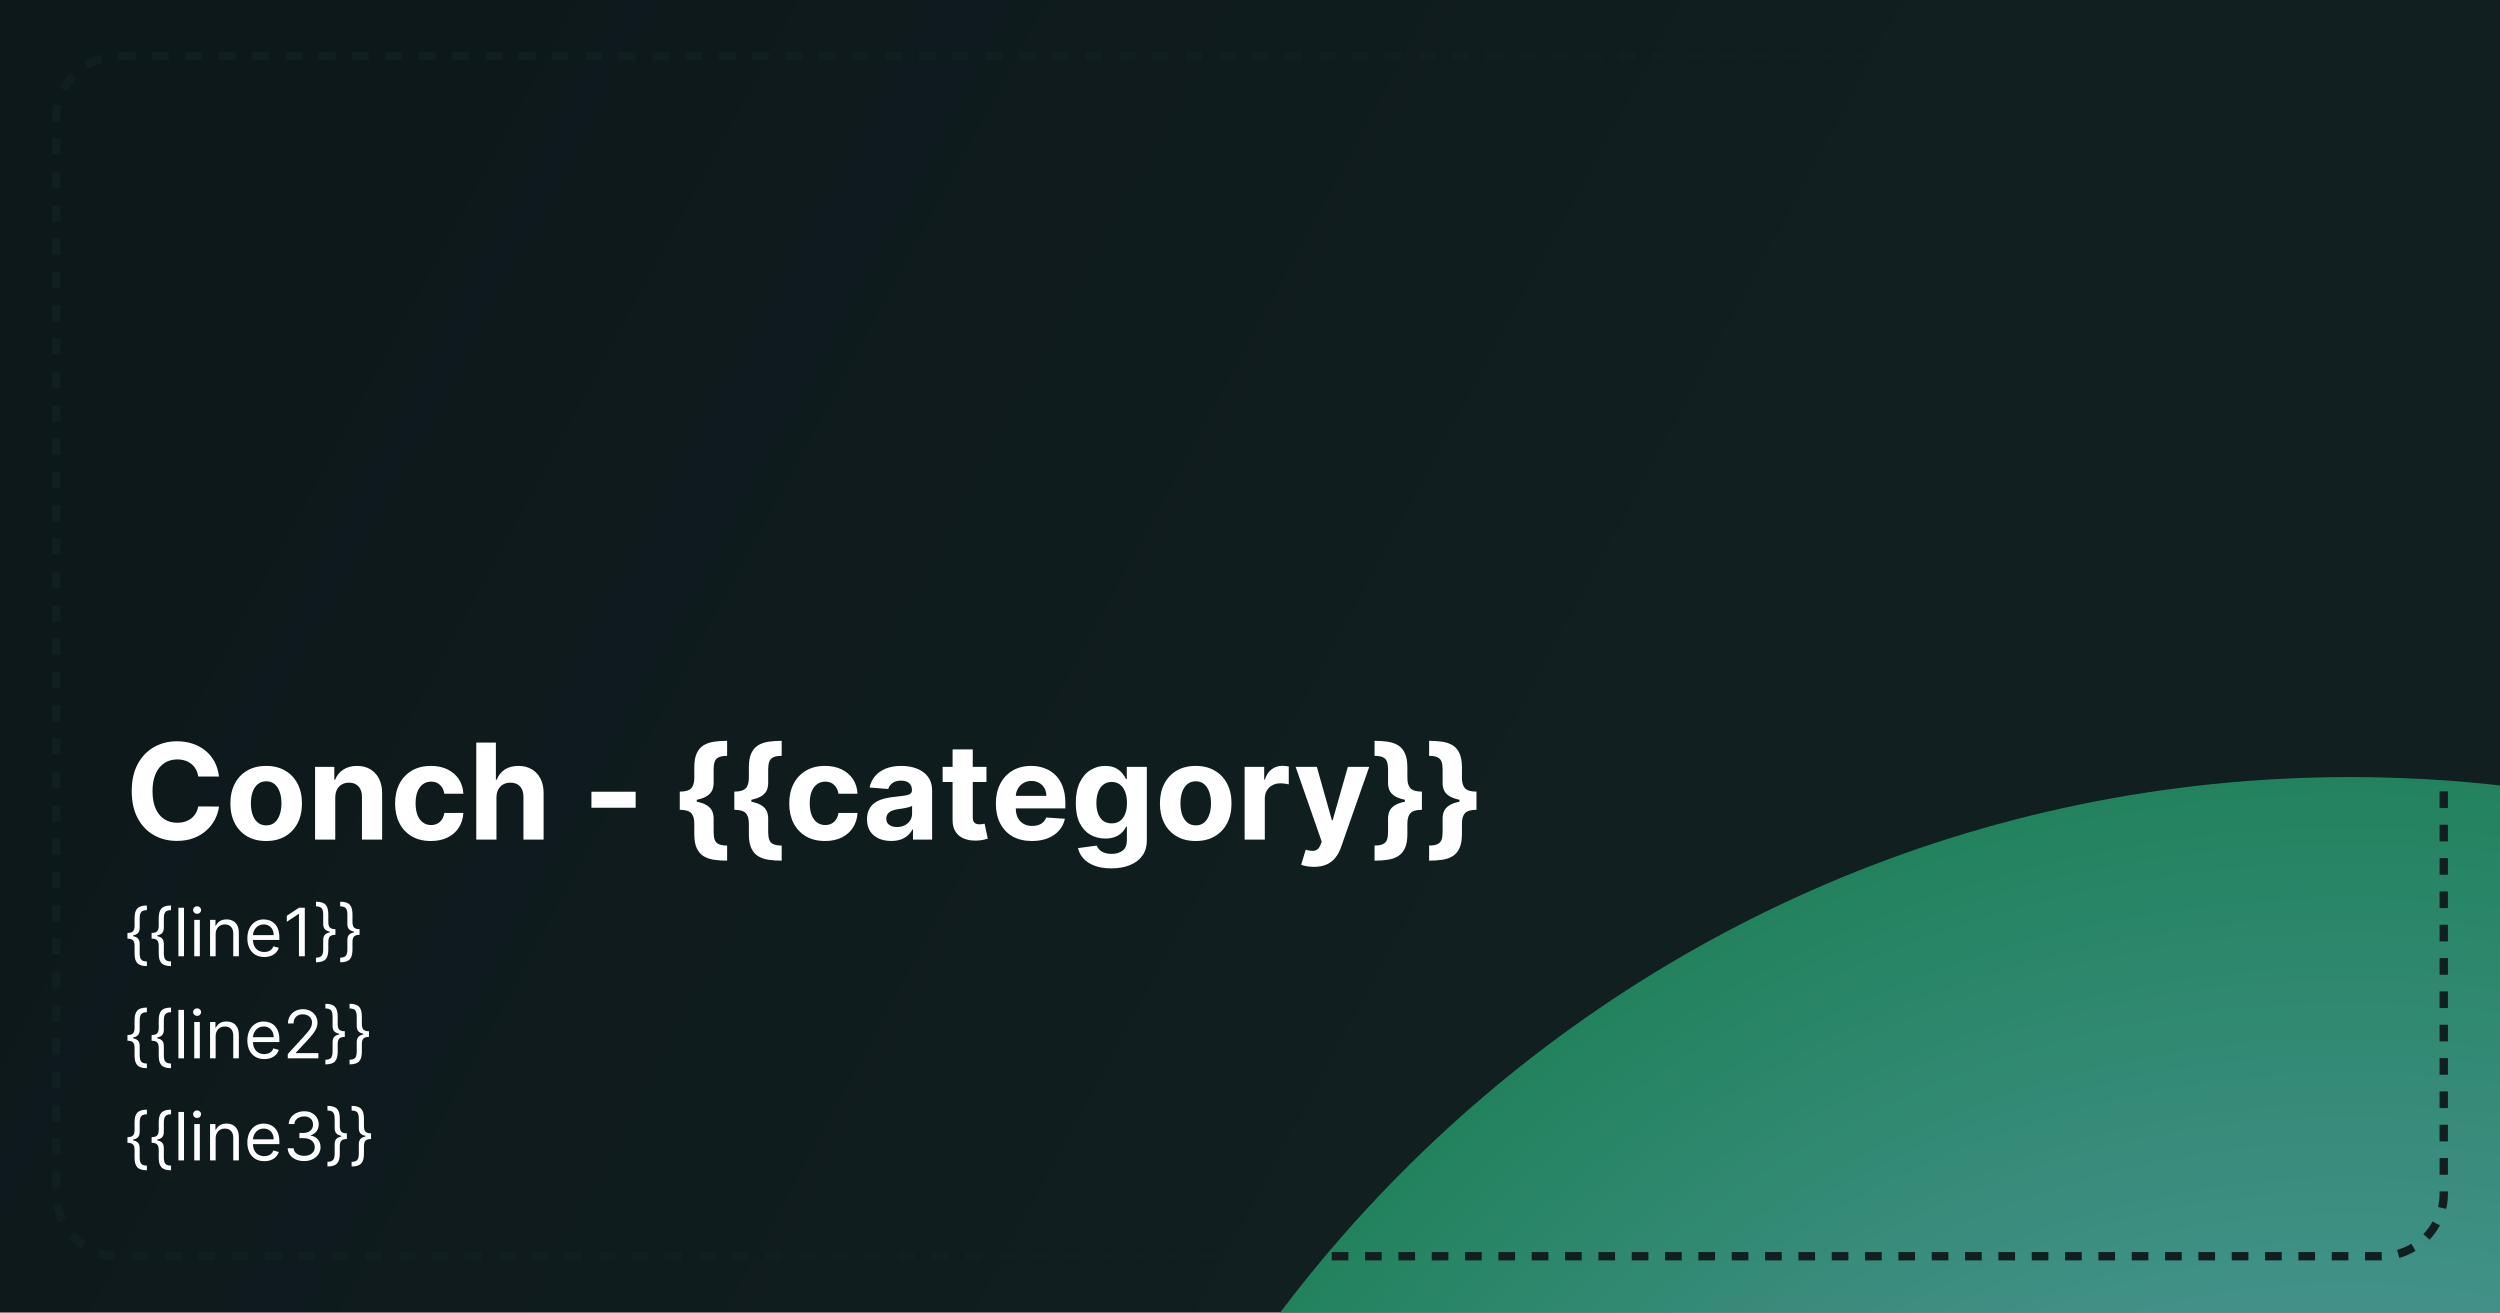
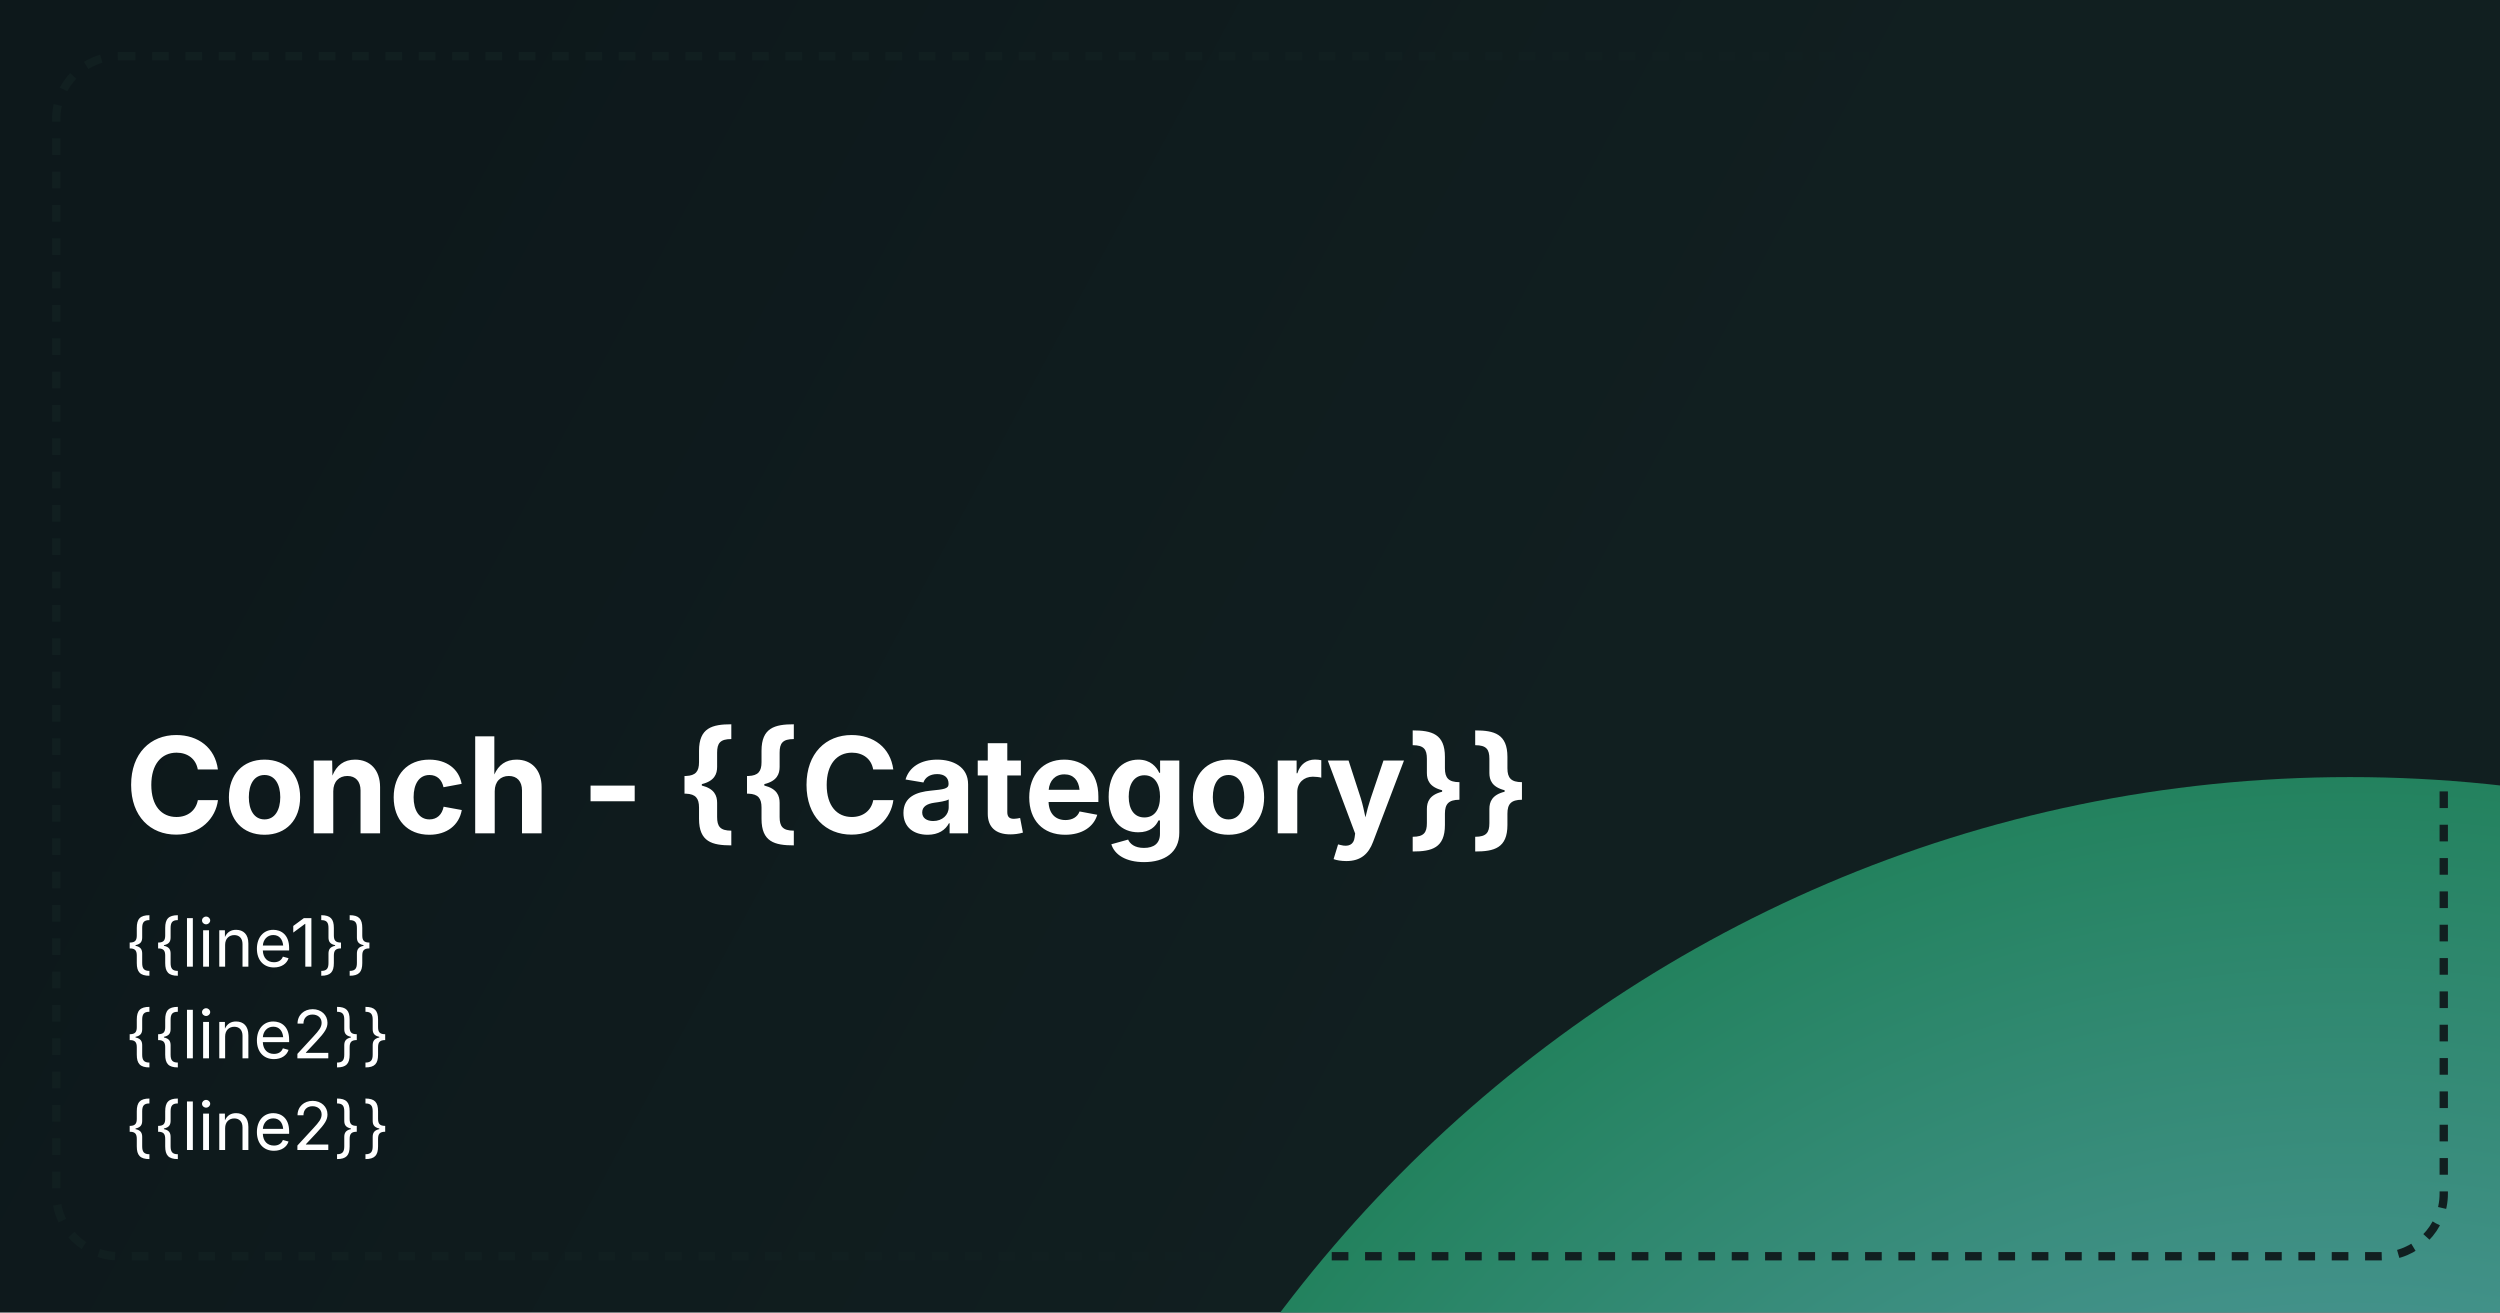
<svg xmlns="http://www.w3.org/2000/svg" width="1200" height="630" viewBox="0 0 1200 630" fill="none">
  <g clip-path="url(#clip0_3_2)">
    <rect width="1200" height="630" fill="url(#paint0_linear_3_2)" />
    <ellipse cx="1128" cy="1024" rx="645" ry="651" fill="url(#paint1_radial_3_2)" />
    <rect x="27" y="27" width="1146" height="576" rx="30" stroke="#111F20" stroke-width="4" stroke-dasharray="8 8" />
-     <path d="M105.114 372.75H95.159C94.977 371.462 94.606 370.318 94.046 369.318C93.485 368.303 92.765 367.439 91.886 366.727C91.008 366.015 89.992 365.47 88.841 365.091C87.704 364.712 86.47 364.523 85.136 364.523C82.727 364.523 80.629 365.121 78.841 366.318C77.053 367.5 75.667 369.227 74.682 371.5C73.697 373.758 73.204 376.5 73.204 379.727C73.204 383.045 73.697 385.833 74.682 388.091C75.682 390.348 77.076 392.053 78.864 393.205C80.651 394.356 82.72 394.932 85.068 394.932C86.386 394.932 87.606 394.758 88.727 394.409C89.864 394.061 90.871 393.553 91.75 392.886C92.629 392.205 93.356 391.379 93.932 390.409C94.523 389.439 94.932 388.333 95.159 387.091L105.114 387.136C104.856 389.273 104.212 391.333 103.182 393.318C102.167 395.288 100.795 397.053 99.068 398.614C97.356 400.159 95.311 401.386 92.932 402.295C90.568 403.189 87.894 403.636 84.909 403.636C80.758 403.636 77.046 402.697 73.773 400.818C70.515 398.939 67.939 396.22 66.046 392.659C64.167 389.098 63.227 384.788 63.227 379.727C63.227 374.652 64.182 370.333 66.091 366.773C68 363.212 70.591 360.5 73.864 358.636C77.136 356.758 80.818 355.818 84.909 355.818C87.606 355.818 90.106 356.197 92.409 356.955C94.727 357.712 96.78 358.818 98.568 360.273C100.356 361.712 101.811 363.477 102.932 365.568C104.068 367.659 104.795 370.053 105.114 372.75ZM127.761 403.682C124.231 403.682 121.178 402.932 118.602 401.432C116.042 399.917 114.064 397.811 112.67 395.114C111.277 392.402 110.58 389.258 110.58 385.682C110.58 382.076 111.277 378.924 112.67 376.227C114.064 373.515 116.042 371.409 118.602 369.909C121.178 368.394 124.231 367.636 127.761 367.636C131.292 367.636 134.337 368.394 136.898 369.909C139.473 371.409 141.458 373.515 142.852 376.227C144.246 378.924 144.943 382.076 144.943 385.682C144.943 389.258 144.246 392.402 142.852 395.114C141.458 397.811 139.473 399.917 136.898 401.432C134.337 402.932 131.292 403.682 127.761 403.682ZM127.807 396.182C129.413 396.182 130.754 395.727 131.83 394.818C132.905 393.894 133.716 392.636 134.261 391.045C134.822 389.455 135.102 387.644 135.102 385.614C135.102 383.583 134.822 381.773 134.261 380.182C133.716 378.591 132.905 377.333 131.83 376.409C130.754 375.485 129.413 375.023 127.807 375.023C126.186 375.023 124.822 375.485 123.716 376.409C122.625 377.333 121.799 378.591 121.239 380.182C120.693 381.773 120.42 383.583 120.42 385.614C120.42 387.644 120.693 389.455 121.239 391.045C121.799 392.636 122.625 393.894 123.716 394.818C124.822 395.727 126.186 396.182 127.807 396.182ZM160.92 382.818V403H151.239V368.091H160.466V374.25H160.875C161.648 372.22 162.943 370.614 164.761 369.432C166.58 368.235 168.784 367.636 171.375 367.636C173.799 367.636 175.913 368.167 177.716 369.227C179.519 370.288 180.92 371.803 181.92 373.773C182.92 375.727 183.42 378.061 183.42 380.773V403H173.739V382.5C173.754 380.364 173.208 378.697 172.102 377.5C170.996 376.288 169.473 375.682 167.534 375.682C166.231 375.682 165.08 375.962 164.08 376.523C163.095 377.083 162.322 377.902 161.761 378.977C161.216 380.038 160.936 381.318 160.92 382.818ZM206.824 403.682C203.248 403.682 200.172 402.924 197.597 401.409C195.036 399.879 193.066 397.758 191.688 395.045C190.324 392.333 189.642 389.212 189.642 385.682C189.642 382.106 190.331 378.97 191.71 376.273C193.104 373.561 195.081 371.447 197.642 369.932C200.203 368.402 203.248 367.636 206.778 367.636C209.824 367.636 212.491 368.189 214.778 369.295C217.066 370.402 218.877 371.955 220.21 373.955C221.544 375.955 222.278 378.303 222.415 381H213.278C213.021 379.258 212.339 377.856 211.233 376.795C210.142 375.72 208.71 375.182 206.938 375.182C205.438 375.182 204.127 375.591 203.006 376.409C201.9 377.212 201.036 378.386 200.415 379.932C199.794 381.477 199.483 383.348 199.483 385.545C199.483 387.773 199.786 389.667 200.392 391.227C201.013 392.788 201.884 393.977 203.006 394.795C204.127 395.614 205.438 396.023 206.938 396.023C208.044 396.023 209.036 395.795 209.915 395.341C210.809 394.886 211.544 394.227 212.119 393.364C212.71 392.485 213.097 391.432 213.278 390.205H222.415C222.263 392.871 221.536 395.22 220.233 397.25C218.945 399.265 217.165 400.841 214.892 401.977C212.619 403.114 209.93 403.682 206.824 403.682ZM238.295 382.818V403H228.614V356.455H238.023V374.25H238.432C239.22 372.189 240.492 370.576 242.25 369.409C244.008 368.227 246.212 367.636 248.864 367.636C251.288 367.636 253.402 368.167 255.205 369.227C257.023 370.273 258.432 371.78 259.432 373.75C260.447 375.705 260.947 378.045 260.932 380.773V403H251.25V382.5C251.265 380.348 250.72 378.674 249.614 377.477C248.523 376.28 246.992 375.682 245.023 375.682C243.705 375.682 242.538 375.962 241.523 376.523C240.523 377.083 239.735 377.902 239.159 378.977C238.598 380.038 238.311 381.318 238.295 382.818ZM305.114 380.045V387.727H283.886V380.045H305.114ZM326.29 384.545V379.977C328.911 379.977 330.729 379.455 331.744 378.409C332.759 377.364 333.267 375.674 333.267 373.341V368.318C333.267 365.515 333.653 363.273 334.426 361.591C335.214 359.894 336.305 358.614 337.699 357.75C339.108 356.886 340.775 356.311 342.699 356.023C344.623 355.735 346.729 355.591 349.017 355.591V362.818C347.229 362.818 345.866 363.053 344.926 363.523C344.002 363.977 343.373 364.689 343.04 365.659C342.706 366.614 342.54 367.826 342.54 369.295V375.932C342.54 377.083 342.328 378.182 341.903 379.227C341.479 380.258 340.691 381.174 339.54 381.977C338.388 382.765 336.744 383.394 334.608 383.864C332.472 384.318 329.699 384.545 326.29 384.545ZM349.017 413.114C346.729 413.114 344.623 412.97 342.699 412.682C340.775 412.394 339.108 411.818 337.699 410.955C336.305 410.091 335.214 408.811 334.426 407.114C333.653 405.432 333.267 403.189 333.267 400.386V395.341C333.267 393.008 332.759 391.318 331.744 390.273C330.729 389.227 328.911 388.705 326.29 388.705V384.136C329.699 384.136 332.472 384.371 334.608 384.841C336.744 385.295 338.388 385.924 339.54 386.727C340.691 387.515 341.479 388.432 341.903 389.477C342.328 390.508 342.54 391.606 342.54 392.773V399.409C342.54 400.864 342.706 402.068 343.04 403.023C343.373 403.992 344.002 404.705 344.926 405.159C345.866 405.629 347.229 405.864 349.017 405.864V413.114ZM326.29 388.705V379.977H334.449V388.705H326.29ZM352.477 384.545V379.977C355.098 379.977 356.917 379.455 357.932 378.409C358.947 377.364 359.455 375.674 359.455 373.341V368.318C359.455 365.515 359.841 363.273 360.614 361.591C361.402 359.894 362.492 358.614 363.886 357.75C365.295 356.886 366.962 356.311 368.886 356.023C370.811 355.735 372.917 355.591 375.205 355.591V362.818C373.417 362.818 372.053 363.053 371.114 363.523C370.189 363.977 369.561 364.689 369.227 365.659C368.894 366.614 368.727 367.826 368.727 369.295V375.932C368.727 377.083 368.515 378.182 368.091 379.227C367.667 380.258 366.879 381.174 365.727 381.977C364.576 382.765 362.932 383.394 360.795 383.864C358.659 384.318 355.886 384.545 352.477 384.545ZM375.205 413.114C372.917 413.114 370.811 412.97 368.886 412.682C366.962 412.394 365.295 411.818 363.886 410.955C362.492 410.091 361.402 408.811 360.614 407.114C359.841 405.432 359.455 403.189 359.455 400.386V395.341C359.455 393.008 358.947 391.318 357.932 390.273C356.917 389.227 355.098 388.705 352.477 388.705V384.136C355.886 384.136 358.659 384.371 360.795 384.841C362.932 385.295 364.576 385.924 365.727 386.727C366.879 387.515 367.667 388.432 368.091 389.477C368.515 390.508 368.727 391.606 368.727 392.773V399.409C368.727 400.864 368.894 402.068 369.227 403.023C369.561 403.992 370.189 404.705 371.114 405.159C372.053 405.629 373.417 405.864 375.205 405.864V413.114ZM352.477 388.705V379.977H360.636V388.705H352.477ZM396.011 403.682C392.436 403.682 389.36 402.924 386.784 401.409C384.223 399.879 382.254 397.758 380.875 395.045C379.511 392.333 378.83 389.212 378.83 385.682C378.83 382.106 379.519 378.97 380.898 376.273C382.292 373.561 384.269 371.447 386.83 369.932C389.39 368.402 392.436 367.636 395.966 367.636C399.011 367.636 401.678 368.189 403.966 369.295C406.254 370.402 408.064 371.955 409.398 373.955C410.731 375.955 411.466 378.303 411.602 381H402.466C402.208 379.258 401.527 377.856 400.42 376.795C399.33 375.72 397.898 375.182 396.125 375.182C394.625 375.182 393.314 375.591 392.193 376.409C391.087 377.212 390.223 378.386 389.602 379.932C388.981 381.477 388.67 383.348 388.67 385.545C388.67 387.773 388.973 389.667 389.58 391.227C390.201 392.788 391.072 393.977 392.193 394.795C393.314 395.614 394.625 396.023 396.125 396.023C397.231 396.023 398.223 395.795 399.102 395.341C399.996 394.886 400.731 394.227 401.307 393.364C401.898 392.485 402.284 391.432 402.466 390.205H411.602C411.451 392.871 410.723 395.22 409.42 397.25C408.133 399.265 406.352 400.841 404.08 401.977C401.807 403.114 399.117 403.682 396.011 403.682ZM427.756 403.659C425.528 403.659 423.544 403.273 421.801 402.5C420.059 401.712 418.68 400.553 417.665 399.023C416.665 397.477 416.165 395.553 416.165 393.25C416.165 391.311 416.521 389.682 417.233 388.364C417.945 387.045 418.915 385.985 420.142 385.182C421.369 384.379 422.763 383.773 424.324 383.364C425.9 382.955 427.551 382.667 429.278 382.5C431.309 382.288 432.945 382.091 434.188 381.909C435.43 381.712 436.331 381.424 436.892 381.045C437.453 380.667 437.733 380.106 437.733 379.364V379.227C437.733 377.788 437.278 376.674 436.369 375.886C435.475 375.098 434.203 374.705 432.551 374.705C430.809 374.705 429.422 375.091 428.392 375.864C427.362 376.621 426.68 377.576 426.347 378.727L417.392 378C417.847 375.879 418.741 374.045 420.074 372.5C421.407 370.939 423.127 369.742 425.233 368.909C427.354 368.061 429.809 367.636 432.597 367.636C434.536 367.636 436.392 367.864 438.165 368.318C439.953 368.773 441.536 369.477 442.915 370.432C444.309 371.386 445.407 372.614 446.21 374.114C447.013 375.598 447.415 377.379 447.415 379.455V403H438.233V398.159H437.96C437.4 399.25 436.65 400.212 435.71 401.045C434.771 401.864 433.642 402.508 432.324 402.977C431.006 403.432 429.483 403.659 427.756 403.659ZM430.528 396.977C431.953 396.977 433.21 396.697 434.301 396.136C435.392 395.561 436.248 394.788 436.869 393.818C437.491 392.848 437.801 391.75 437.801 390.523V386.818C437.498 387.015 437.081 387.197 436.551 387.364C436.036 387.515 435.453 387.659 434.801 387.795C434.15 387.917 433.498 388.03 432.847 388.136C432.195 388.227 431.604 388.311 431.074 388.386C429.938 388.553 428.945 388.818 428.097 389.182C427.248 389.545 426.589 390.038 426.119 390.659C425.65 391.265 425.415 392.023 425.415 392.932C425.415 394.25 425.892 395.258 426.847 395.955C427.816 396.636 429.044 396.977 430.528 396.977ZM473.494 368.091V375.364H452.472V368.091H473.494ZM457.244 359.727H466.926V392.273C466.926 393.167 467.063 393.864 467.335 394.364C467.608 394.848 467.987 395.189 468.472 395.386C468.972 395.583 469.547 395.682 470.199 395.682C470.653 395.682 471.108 395.644 471.562 395.568C472.017 395.477 472.366 395.409 472.608 395.364L474.131 402.568C473.646 402.72 472.964 402.894 472.085 403.091C471.206 403.303 470.138 403.432 468.881 403.477C466.547 403.568 464.502 403.258 462.744 402.545C461.002 401.833 459.646 400.727 458.676 399.227C457.706 397.727 457.229 395.833 457.244 393.545V359.727ZM495.335 403.682C491.744 403.682 488.653 402.955 486.062 401.5C483.487 400.03 481.502 397.955 480.108 395.273C478.714 392.576 478.017 389.386 478.017 385.705C478.017 382.114 478.714 378.962 480.108 376.25C481.502 373.538 483.464 371.424 485.994 369.909C488.54 368.394 491.525 367.636 494.949 367.636C497.252 367.636 499.396 368.008 501.381 368.75C503.381 369.477 505.123 370.576 506.608 372.045C508.108 373.515 509.275 375.364 510.108 377.591C510.941 379.803 511.358 382.394 511.358 385.364V388.023H481.881V382.023H502.244C502.244 380.629 501.941 379.394 501.335 378.318C500.729 377.242 499.888 376.402 498.812 375.795C497.752 375.174 496.517 374.864 495.108 374.864C493.638 374.864 492.335 375.205 491.199 375.886C490.078 376.553 489.199 377.455 488.562 378.591C487.926 379.712 487.6 380.962 487.585 382.341V388.045C487.585 389.773 487.903 391.265 488.54 392.523C489.191 393.78 490.108 394.75 491.29 395.432C492.472 396.114 493.873 396.455 495.494 396.455C496.57 396.455 497.555 396.303 498.449 396C499.343 395.697 500.108 395.242 500.744 394.636C501.381 394.03 501.866 393.288 502.199 392.409L511.153 393C510.699 395.152 509.767 397.03 508.358 398.636C506.964 400.227 505.161 401.47 502.949 402.364C500.752 403.242 498.214 403.682 495.335 403.682ZM533.403 416.818C530.267 416.818 527.578 416.386 525.335 415.523C523.108 414.674 521.335 413.515 520.017 412.045C518.699 410.576 517.843 408.924 517.449 407.091L526.403 405.886C526.676 406.583 527.108 407.235 527.699 407.841C528.29 408.447 529.07 408.932 530.04 409.295C531.025 409.674 532.222 409.864 533.631 409.864C535.737 409.864 537.472 409.348 538.835 408.318C540.214 407.303 540.903 405.598 540.903 403.205V396.818H540.494C540.07 397.788 539.434 398.705 538.585 399.568C537.737 400.432 536.646 401.136 535.312 401.682C533.979 402.227 532.388 402.5 530.54 402.5C527.919 402.5 525.532 401.894 523.381 400.682C521.244 399.455 519.54 397.583 518.267 395.068C517.009 392.538 516.381 389.341 516.381 385.477C516.381 381.523 517.025 378.22 518.312 375.568C519.6 372.917 521.313 370.932 523.449 369.614C525.6 368.295 527.956 367.636 530.517 367.636C532.472 367.636 534.108 367.97 535.426 368.636C536.744 369.288 537.805 370.106 538.608 371.091C539.426 372.061 540.055 373.015 540.494 373.955H540.858V368.091H550.472V403.341C550.472 406.311 549.744 408.795 548.29 410.795C546.835 412.795 544.82 414.295 542.244 415.295C539.684 416.311 536.737 416.818 533.403 416.818ZM533.608 395.227C535.169 395.227 536.487 394.841 537.562 394.068C538.653 393.28 539.487 392.159 540.062 390.705C540.653 389.235 540.949 387.477 540.949 385.432C540.949 383.386 540.661 381.614 540.085 380.114C539.509 378.598 538.676 377.424 537.585 376.591C536.494 375.758 535.169 375.341 533.608 375.341C532.017 375.341 530.676 375.773 529.585 376.636C528.494 377.485 527.669 378.667 527.108 380.182C526.547 381.697 526.267 383.447 526.267 385.432C526.267 387.447 526.547 389.189 527.108 390.659C527.684 392.114 528.509 393.242 529.585 394.045C530.676 394.833 532.017 395.227 533.608 395.227ZM573.949 403.682C570.419 403.682 567.366 402.932 564.79 401.432C562.229 399.917 560.252 397.811 558.858 395.114C557.464 392.402 556.767 389.258 556.767 385.682C556.767 382.076 557.464 378.924 558.858 376.227C560.252 373.515 562.229 371.409 564.79 369.909C567.366 368.394 570.419 367.636 573.949 367.636C577.479 367.636 580.525 368.394 583.085 369.909C585.661 371.409 587.646 373.515 589.04 376.227C590.434 378.924 591.131 382.076 591.131 385.682C591.131 389.258 590.434 392.402 589.04 395.114C587.646 397.811 585.661 399.917 583.085 401.432C580.525 402.932 577.479 403.682 573.949 403.682ZM573.994 396.182C575.6 396.182 576.941 395.727 578.017 394.818C579.093 393.894 579.903 392.636 580.449 391.045C581.009 389.455 581.29 387.644 581.29 385.614C581.29 383.583 581.009 381.773 580.449 380.182C579.903 378.591 579.093 377.333 578.017 376.409C576.941 375.485 575.6 375.023 573.994 375.023C572.373 375.023 571.009 375.485 569.903 376.409C568.813 377.333 567.987 378.591 567.426 380.182C566.881 381.773 566.608 383.583 566.608 385.614C566.608 387.644 566.881 389.455 567.426 391.045C567.987 392.636 568.813 393.894 569.903 394.818C571.009 395.727 572.373 396.182 573.994 396.182ZM597.426 403V368.091H606.812V374.182H607.176C607.813 372.015 608.881 370.379 610.381 369.273C611.881 368.152 613.608 367.591 615.562 367.591C616.047 367.591 616.57 367.621 617.131 367.682C617.691 367.742 618.184 367.826 618.608 367.932V376.523C618.153 376.386 617.525 376.265 616.722 376.159C615.919 376.053 615.184 376 614.517 376C613.093 376 611.82 376.311 610.699 376.932C609.593 377.538 608.714 378.386 608.062 379.477C607.426 380.568 607.108 381.826 607.108 383.25V403H597.426ZM630.653 416.091C629.426 416.091 628.275 415.992 627.199 415.795C626.138 415.614 625.259 415.379 624.562 415.091L626.744 407.864C627.881 408.212 628.903 408.402 629.812 408.432C630.737 408.462 631.532 408.25 632.199 407.795C632.881 407.341 633.434 406.568 633.858 405.477L634.426 404L621.903 368.091H632.085L639.312 393.727H639.676L646.972 368.091H657.222L643.653 406.773C643.002 408.652 642.116 410.288 640.994 411.682C639.888 413.091 638.487 414.174 636.79 414.932C635.093 415.705 633.047 416.091 630.653 416.091ZM682.517 384.136V388.705C679.911 388.705 678.093 389.227 677.062 390.273C676.047 391.318 675.54 393.008 675.54 395.341V400.386C675.54 403.189 675.146 405.432 674.358 407.114C673.585 408.811 672.494 410.091 671.085 410.955C669.691 411.818 668.032 412.394 666.108 412.682C664.199 412.97 662.093 413.114 659.79 413.114V405.864C661.578 405.864 662.934 405.629 663.858 405.159C664.797 404.705 665.434 403.992 665.767 403.023C666.1 402.068 666.267 400.864 666.267 399.409V392.773C666.267 391.606 666.479 390.508 666.903 389.477C667.328 388.432 668.116 387.515 669.267 386.727C670.419 385.924 672.063 385.295 674.199 384.841C676.335 384.371 679.108 384.136 682.517 384.136ZM659.79 355.591C662.093 355.591 664.199 355.735 666.108 356.023C668.032 356.311 669.691 356.886 671.085 357.75C672.494 358.614 673.585 359.894 674.358 361.591C675.146 363.273 675.54 365.515 675.54 368.318V373.341C675.54 375.674 676.047 377.364 677.062 378.409C678.093 379.455 679.911 379.977 682.517 379.977V384.545C679.108 384.545 676.335 384.318 674.199 383.864C672.063 383.394 670.419 382.765 669.267 381.977C668.116 381.174 667.328 380.258 666.903 379.227C666.479 378.182 666.267 377.083 666.267 375.932V369.295C666.267 367.826 666.1 366.614 665.767 365.659C665.434 364.689 664.797 363.977 663.858 363.523C662.934 363.053 661.578 362.818 659.79 362.818V355.591ZM682.517 379.977V388.705H674.358V379.977H682.517ZM708.705 384.136V388.705C706.098 388.705 704.28 389.227 703.25 390.273C702.235 391.318 701.727 393.008 701.727 395.341V400.386C701.727 403.189 701.333 405.432 700.545 407.114C699.773 408.811 698.682 410.091 697.273 410.955C695.879 411.818 694.22 412.394 692.295 412.682C690.386 412.97 688.28 413.114 685.977 413.114V405.864C687.765 405.864 689.121 405.629 690.045 405.159C690.985 404.705 691.621 403.992 691.955 403.023C692.288 402.068 692.455 400.864 692.455 399.409V392.773C692.455 391.606 692.667 390.508 693.091 389.477C693.515 388.432 694.303 387.515 695.455 386.727C696.606 385.924 698.25 385.295 700.386 384.841C702.523 384.371 705.295 384.136 708.705 384.136ZM685.977 355.591C688.28 355.591 690.386 355.735 692.295 356.023C694.22 356.311 695.879 356.886 697.273 357.75C698.682 358.614 699.773 359.894 700.545 361.591C701.333 363.273 701.727 365.515 701.727 368.318V373.341C701.727 375.674 702.235 377.364 703.25 378.409C704.28 379.455 706.098 379.977 708.705 379.977V384.545C705.295 384.545 702.523 384.318 700.386 383.864C698.25 383.394 696.606 382.765 695.455 381.977C694.303 381.174 693.515 380.258 693.091 379.227C692.667 378.182 692.455 377.083 692.455 375.932V369.295C692.455 367.826 692.288 366.614 691.955 365.659C691.621 364.689 690.985 363.977 690.045 363.523C689.121 363.053 687.765 362.818 685.977 362.818V355.591ZM708.705 379.977V388.705H700.545V379.977H708.705Z" fill="white" />
-     <path d="M61.182 449.227V447.818C62.447 447.818 63.33 447.553 63.83 447.023C64.337 446.492 64.591 445.606 64.591 444.364V440.727C64.591 439.682 64.689 438.777 64.886 438.011C65.091 437.246 65.421 436.614 65.875 436.114C66.329 435.614 66.936 435.242 67.693 435C68.451 434.758 69.386 434.636 70.5 434.636V436.864C69.621 436.864 68.928 437 68.421 437.273C67.921 437.545 67.564 437.97 67.352 438.545C67.148 439.114 67.046 439.841 67.046 440.727V445.273C67.046 445.864 66.966 446.402 66.807 446.886C66.655 447.371 66.371 447.788 65.954 448.136C65.538 448.485 64.943 448.754 64.171 448.943C63.405 449.133 62.409 449.227 61.182 449.227ZM70.5 463.727C69.386 463.727 68.451 463.606 67.693 463.364C66.936 463.121 66.329 462.75 65.875 462.25C65.421 461.75 65.091 461.117 64.886 460.352C64.689 459.587 64.591 458.682 64.591 457.636V454C64.591 452.758 64.337 451.871 63.83 451.341C63.33 450.811 62.447 450.545 61.182 450.545V449.136C62.409 449.136 63.405 449.231 64.171 449.42C64.943 449.61 65.538 449.879 65.954 450.227C66.371 450.576 66.655 450.992 66.807 451.477C66.966 451.962 67.046 452.5 67.046 453.091V457.636C67.046 458.523 67.148 459.25 67.352 459.818C67.564 460.386 67.921 460.807 68.421 461.08C68.928 461.36 69.621 461.5 70.5 461.5V463.727ZM61.182 450.545V447.818H63.864V450.545H61.182ZM72.776 449.227V447.818C74.041 447.818 74.923 447.553 75.423 447.023C75.931 446.492 76.185 445.606 76.185 444.364V440.727C76.185 439.682 76.283 438.777 76.48 438.011C76.685 437.246 77.014 436.614 77.469 436.114C77.923 435.614 78.529 435.242 79.287 435C80.044 434.758 80.98 434.636 82.094 434.636V436.864C81.215 436.864 80.522 437 80.014 437.273C79.514 437.545 79.158 437.97 78.946 438.545C78.742 439.114 78.639 439.841 78.639 440.727V445.273C78.639 445.864 78.56 446.402 78.401 446.886C78.249 447.371 77.965 447.788 77.548 448.136C77.132 448.485 76.537 448.754 75.764 448.943C74.999 449.133 74.003 449.227 72.776 449.227ZM82.094 463.727C80.98 463.727 80.044 463.606 79.287 463.364C78.529 463.121 77.923 462.75 77.469 462.25C77.014 461.75 76.685 461.117 76.48 460.352C76.283 459.587 76.185 458.682 76.185 457.636V454C76.185 452.758 75.931 451.871 75.423 451.341C74.923 450.811 74.041 450.545 72.776 450.545V449.136C74.003 449.136 74.999 449.231 75.764 449.42C76.537 449.61 77.132 449.879 77.548 450.227C77.965 450.576 78.249 450.992 78.401 451.477C78.56 451.962 78.639 452.5 78.639 453.091V457.636C78.639 458.523 78.742 459.25 78.946 459.818C79.158 460.386 79.514 460.807 80.014 461.08C80.522 461.36 81.215 461.5 82.094 461.5V463.727ZM72.776 450.545V447.818H75.457V450.545H72.776ZM88.324 435.727V459H85.642V435.727H88.324ZM93.236 459V441.545H95.918V459H93.236ZM94.599 438.636C94.077 438.636 93.626 438.458 93.247 438.102C92.876 437.746 92.69 437.318 92.69 436.818C92.69 436.318 92.876 435.89 93.247 435.534C93.626 435.178 94.077 435 94.599 435C95.122 435 95.569 435.178 95.94 435.534C96.319 435.89 96.508 436.318 96.508 436.818C96.508 437.318 96.319 437.746 95.94 438.102C95.569 438.458 95.122 438.636 94.599 438.636ZM103.511 448.5V459H100.83V441.545H103.42V444.273H103.648C104.057 443.386 104.678 442.674 105.511 442.136C106.345 441.591 107.42 441.318 108.739 441.318C109.92 441.318 110.955 441.561 111.841 442.045C112.727 442.523 113.417 443.25 113.909 444.227C114.402 445.197 114.648 446.424 114.648 447.909V459H111.966V448.091C111.966 446.72 111.61 445.652 110.898 444.886C110.186 444.114 109.208 443.727 107.966 443.727C107.11 443.727 106.345 443.913 105.67 444.284C105.004 444.655 104.477 445.197 104.091 445.909C103.705 446.621 103.511 447.485 103.511 448.5ZM126.866 459.364C125.185 459.364 123.734 458.992 122.514 458.25C121.302 457.5 120.366 456.455 119.707 455.114C119.056 453.765 118.73 452.197 118.73 450.409C118.73 448.621 119.056 447.045 119.707 445.682C120.366 444.311 121.283 443.242 122.457 442.477C123.639 441.705 125.018 441.318 126.594 441.318C127.503 441.318 128.401 441.47 129.287 441.773C130.173 442.076 130.98 442.568 131.707 443.25C132.435 443.924 133.014 444.818 133.446 445.932C133.878 447.045 134.094 448.417 134.094 450.045V451.182H120.639V448.864H131.366C131.366 447.879 131.17 447 130.776 446.227C130.389 445.455 129.836 444.845 129.116 444.398C128.404 443.951 127.563 443.727 126.594 443.727C125.526 443.727 124.601 443.992 123.821 444.523C123.048 445.045 122.454 445.727 122.037 446.568C121.62 447.409 121.412 448.311 121.412 449.273V450.818C121.412 452.136 121.639 453.254 122.094 454.17C122.556 455.08 123.196 455.773 124.014 456.25C124.832 456.72 125.783 456.955 126.866 456.955C127.571 456.955 128.207 456.856 128.776 456.659C129.351 456.455 129.848 456.152 130.264 455.75C130.681 455.341 131.003 454.833 131.23 454.227L133.821 454.955C133.548 455.833 133.09 456.606 132.446 457.273C131.802 457.932 131.007 458.447 130.06 458.818C129.113 459.182 128.048 459.364 126.866 459.364ZM146.31 435.727V459H143.491V438.682H143.355L137.673 442.455V439.591L143.491 435.727H146.31ZM161.003 447.318V448.727C159.738 448.727 158.851 448.992 158.344 449.523C157.844 450.053 157.594 450.939 157.594 452.182V455.818C157.594 456.864 157.491 457.769 157.287 458.534C157.09 459.299 156.764 459.932 156.31 460.432C155.855 460.932 155.249 461.303 154.491 461.545C153.734 461.788 152.798 461.909 151.685 461.909V459.682C152.563 459.682 153.253 459.542 153.753 459.261C154.26 458.989 154.616 458.568 154.821 458C155.033 457.432 155.139 456.705 155.139 455.818V451.273C155.139 450.682 155.215 450.144 155.366 449.659C155.526 449.174 155.813 448.758 156.23 448.409C156.647 448.061 157.238 447.792 158.003 447.602C158.776 447.413 159.776 447.318 161.003 447.318ZM151.685 432.818C152.798 432.818 153.734 432.939 154.491 433.182C155.249 433.424 155.855 433.795 156.31 434.295C156.764 434.795 157.09 435.428 157.287 436.193C157.491 436.958 157.594 437.864 157.594 438.909V442.545C157.594 443.788 157.844 444.674 158.344 445.205C158.851 445.735 159.738 446 161.003 446V447.409C159.776 447.409 158.776 447.314 158.003 447.125C157.238 446.936 156.647 446.667 156.23 446.318C155.813 445.97 155.526 445.553 155.366 445.068C155.215 444.583 155.139 444.045 155.139 443.455V438.909C155.139 438.023 155.033 437.295 154.821 436.727C154.616 436.152 154.26 435.727 153.753 435.455C153.253 435.182 152.563 435.045 151.685 435.045V432.818ZM161.003 446V448.727H158.321V446H161.003ZM172.597 447.318V448.727C171.331 448.727 170.445 448.992 169.938 449.523C169.438 450.053 169.188 450.939 169.188 452.182V455.818C169.188 456.864 169.085 457.769 168.881 458.534C168.684 459.299 168.358 459.932 167.903 460.432C167.449 460.932 166.843 461.303 166.085 461.545C165.328 461.788 164.392 461.909 163.278 461.909V459.682C164.157 459.682 164.847 459.542 165.347 459.261C165.854 458.989 166.21 458.568 166.415 458C166.627 457.432 166.733 456.705 166.733 455.818V451.273C166.733 450.682 166.809 450.144 166.96 449.659C167.119 449.174 167.407 448.758 167.824 448.409C168.241 448.061 168.831 447.792 169.597 447.602C170.369 447.413 171.369 447.318 172.597 447.318ZM163.278 432.818C164.392 432.818 165.328 432.939 166.085 433.182C166.843 433.424 167.449 433.795 167.903 434.295C168.358 434.795 168.684 435.428 168.881 436.193C169.085 436.958 169.188 437.864 169.188 438.909V442.545C169.188 443.788 169.438 444.674 169.938 445.205C170.445 445.735 171.331 446 172.597 446V447.409C171.369 447.409 170.369 447.314 169.597 447.125C168.831 446.936 168.241 446.667 167.824 446.318C167.407 445.97 167.119 445.553 166.96 445.068C166.809 444.583 166.733 444.045 166.733 443.455V438.909C166.733 438.023 166.627 437.295 166.415 436.727C166.21 436.152 165.854 435.727 165.347 435.455C164.847 435.182 164.157 435.045 163.278 435.045V432.818ZM172.597 446V448.727H169.915V446H172.597Z" fill="white" />
-     <path d="M61.182 498.227V496.818C62.447 496.818 63.33 496.553 63.83 496.023C64.337 495.492 64.591 494.606 64.591 493.364V489.727C64.591 488.682 64.689 487.777 64.886 487.011C65.091 486.246 65.421 485.614 65.875 485.114C66.329 484.614 66.936 484.242 67.693 484C68.451 483.758 69.386 483.636 70.5 483.636V485.864C69.621 485.864 68.928 486 68.421 486.273C67.921 486.545 67.564 486.97 67.352 487.545C67.148 488.114 67.046 488.841 67.046 489.727V494.273C67.046 494.864 66.966 495.402 66.807 495.886C66.655 496.371 66.371 496.788 65.954 497.136C65.538 497.485 64.943 497.754 64.171 497.943C63.405 498.133 62.409 498.227 61.182 498.227ZM70.5 512.727C69.386 512.727 68.451 512.606 67.693 512.364C66.936 512.121 66.329 511.75 65.875 511.25C65.421 510.75 65.091 510.117 64.886 509.352C64.689 508.587 64.591 507.682 64.591 506.636V503C64.591 501.758 64.337 500.871 63.83 500.341C63.33 499.811 62.447 499.545 61.182 499.545V498.136C62.409 498.136 63.405 498.231 64.171 498.42C64.943 498.61 65.538 498.879 65.954 499.227C66.371 499.576 66.655 499.992 66.807 500.477C66.966 500.962 67.046 501.5 67.046 502.091V506.636C67.046 507.523 67.148 508.25 67.352 508.818C67.564 509.386 67.921 509.807 68.421 510.08C68.928 510.36 69.621 510.5 70.5 510.5V512.727ZM61.182 499.545V496.818H63.864V499.545H61.182ZM72.776 498.227V496.818C74.041 496.818 74.923 496.553 75.423 496.023C75.931 495.492 76.185 494.606 76.185 493.364V489.727C76.185 488.682 76.283 487.777 76.48 487.011C76.685 486.246 77.014 485.614 77.469 485.114C77.923 484.614 78.529 484.242 79.287 484C80.044 483.758 80.98 483.636 82.094 483.636V485.864C81.215 485.864 80.522 486 80.014 486.273C79.514 486.545 79.158 486.97 78.946 487.545C78.742 488.114 78.639 488.841 78.639 489.727V494.273C78.639 494.864 78.56 495.402 78.401 495.886C78.249 496.371 77.965 496.788 77.548 497.136C77.132 497.485 76.537 497.754 75.764 497.943C74.999 498.133 74.003 498.227 72.776 498.227ZM82.094 512.727C80.98 512.727 80.044 512.606 79.287 512.364C78.529 512.121 77.923 511.75 77.469 511.25C77.014 510.75 76.685 510.117 76.48 509.352C76.283 508.587 76.185 507.682 76.185 506.636V503C76.185 501.758 75.931 500.871 75.423 500.341C74.923 499.811 74.041 499.545 72.776 499.545V498.136C74.003 498.136 74.999 498.231 75.764 498.42C76.537 498.61 77.132 498.879 77.548 499.227C77.965 499.576 78.249 499.992 78.401 500.477C78.56 500.962 78.639 501.5 78.639 502.091V506.636C78.639 507.523 78.742 508.25 78.946 508.818C79.158 509.386 79.514 509.807 80.014 510.08C80.522 510.36 81.215 510.5 82.094 510.5V512.727ZM72.776 499.545V496.818H75.457V499.545H72.776ZM88.324 484.727V508H85.642V484.727H88.324ZM93.236 508V490.545H95.918V508H93.236ZM94.599 487.636C94.077 487.636 93.626 487.458 93.247 487.102C92.876 486.746 92.69 486.318 92.69 485.818C92.69 485.318 92.876 484.89 93.247 484.534C93.626 484.178 94.077 484 94.599 484C95.122 484 95.569 484.178 95.94 484.534C96.319 484.89 96.508 485.318 96.508 485.818C96.508 486.318 96.319 486.746 95.94 487.102C95.569 487.458 95.122 487.636 94.599 487.636ZM103.511 497.5V508H100.83V490.545H103.42V493.273H103.648C104.057 492.386 104.678 491.674 105.511 491.136C106.345 490.591 107.42 490.318 108.739 490.318C109.92 490.318 110.955 490.561 111.841 491.045C112.727 491.523 113.417 492.25 113.909 493.227C114.402 494.197 114.648 495.424 114.648 496.909V508H111.966V497.091C111.966 495.72 111.61 494.652 110.898 493.886C110.186 493.114 109.208 492.727 107.966 492.727C107.11 492.727 106.345 492.913 105.67 493.284C105.004 493.655 104.477 494.197 104.091 494.909C103.705 495.621 103.511 496.485 103.511 497.5ZM126.866 508.364C125.185 508.364 123.734 507.992 122.514 507.25C121.302 506.5 120.366 505.455 119.707 504.114C119.056 502.765 118.73 501.197 118.73 499.409C118.73 497.621 119.056 496.045 119.707 494.682C120.366 493.311 121.283 492.242 122.457 491.477C123.639 490.705 125.018 490.318 126.594 490.318C127.503 490.318 128.401 490.47 129.287 490.773C130.173 491.076 130.98 491.568 131.707 492.25C132.435 492.924 133.014 493.818 133.446 494.932C133.878 496.045 134.094 497.417 134.094 499.045V500.182H120.639V497.864H131.366C131.366 496.879 131.17 496 130.776 495.227C130.389 494.455 129.836 493.845 129.116 493.398C128.404 492.951 127.563 492.727 126.594 492.727C125.526 492.727 124.601 492.992 123.821 493.523C123.048 494.045 122.454 494.727 122.037 495.568C121.62 496.409 121.412 497.311 121.412 498.273V499.818C121.412 501.136 121.639 502.254 122.094 503.17C122.556 504.08 123.196 504.773 124.014 505.25C124.832 505.72 125.783 505.955 126.866 505.955C127.571 505.955 128.207 505.856 128.776 505.659C129.351 505.455 129.848 505.152 130.264 504.75C130.681 504.341 131.003 503.833 131.23 503.227L133.821 503.955C133.548 504.833 133.09 505.606 132.446 506.273C131.802 506.932 131.007 507.447 130.06 507.818C129.113 508.182 128.048 508.364 126.866 508.364ZM138.128 508V505.955L145.81 497.545C146.711 496.561 147.454 495.705 148.037 494.977C148.62 494.242 149.052 493.553 149.332 492.909C149.62 492.258 149.764 491.576 149.764 490.864C149.764 490.045 149.567 489.337 149.173 488.739C148.787 488.14 148.257 487.678 147.582 487.352C146.908 487.027 146.151 486.864 145.31 486.864C144.416 486.864 143.635 487.049 142.969 487.42C142.31 487.784 141.798 488.295 141.435 488.955C141.079 489.614 140.901 490.386 140.901 491.273H138.219C138.219 489.909 138.533 488.712 139.162 487.682C139.791 486.652 140.647 485.848 141.73 485.273C142.821 484.697 144.045 484.409 145.401 484.409C146.764 484.409 147.973 484.697 149.026 485.273C150.079 485.848 150.904 486.625 151.503 487.602C152.101 488.58 152.401 489.667 152.401 490.864C152.401 491.72 152.245 492.557 151.935 493.375C151.632 494.186 151.101 495.091 150.344 496.091C149.594 497.083 148.552 498.295 147.219 499.727L141.991 505.318V505.5H152.81V508H138.128ZM165.503 496.318V497.727C164.238 497.727 163.351 497.992 162.844 498.523C162.344 499.053 162.094 499.939 162.094 501.182V504.818C162.094 505.864 161.991 506.769 161.787 507.534C161.59 508.299 161.264 508.932 160.81 509.432C160.355 509.932 159.749 510.303 158.991 510.545C158.234 510.788 157.298 510.909 156.185 510.909V508.682C157.063 508.682 157.753 508.542 158.253 508.261C158.76 507.989 159.116 507.568 159.321 507C159.533 506.432 159.639 505.705 159.639 504.818V500.273C159.639 499.682 159.715 499.144 159.866 498.659C160.026 498.174 160.313 497.758 160.73 497.409C161.147 497.061 161.738 496.792 162.503 496.602C163.276 496.413 164.276 496.318 165.503 496.318ZM156.185 481.818C157.298 481.818 158.234 481.939 158.991 482.182C159.749 482.424 160.355 482.795 160.81 483.295C161.264 483.795 161.59 484.428 161.787 485.193C161.991 485.958 162.094 486.864 162.094 487.909V491.545C162.094 492.788 162.344 493.674 162.844 494.205C163.351 494.735 164.238 495 165.503 495V496.409C164.276 496.409 163.276 496.314 162.503 496.125C161.738 495.936 161.147 495.667 160.73 495.318C160.313 494.97 160.026 494.553 159.866 494.068C159.715 493.583 159.639 493.045 159.639 492.455V487.909C159.639 487.023 159.533 486.295 159.321 485.727C159.116 485.152 158.76 484.727 158.253 484.455C157.753 484.182 157.063 484.045 156.185 484.045V481.818ZM165.503 495V497.727H162.821V495H165.503ZM177.097 496.318V497.727C175.831 497.727 174.945 497.992 174.438 498.523C173.938 499.053 173.688 499.939 173.688 501.182V504.818C173.688 505.864 173.585 506.769 173.381 507.534C173.184 508.299 172.858 508.932 172.403 509.432C171.949 509.932 171.343 510.303 170.585 510.545C169.828 510.788 168.892 510.909 167.778 510.909V508.682C168.657 508.682 169.347 508.542 169.847 508.261C170.354 507.989 170.71 507.568 170.915 507C171.127 506.432 171.233 505.705 171.233 504.818V500.273C171.233 499.682 171.309 499.144 171.46 498.659C171.619 498.174 171.907 497.758 172.324 497.409C172.741 497.061 173.331 496.792 174.097 496.602C174.869 496.413 175.869 496.318 177.097 496.318ZM167.778 481.818C168.892 481.818 169.828 481.939 170.585 482.182C171.343 482.424 171.949 482.795 172.403 483.295C172.858 483.795 173.184 484.428 173.381 485.193C173.585 485.958 173.688 486.864 173.688 487.909V491.545C173.688 492.788 173.938 493.674 174.438 494.205C174.945 494.735 175.831 495 177.097 495V496.409C175.869 496.409 174.869 496.314 174.097 496.125C173.331 495.936 172.741 495.667 172.324 495.318C171.907 494.97 171.619 494.553 171.46 494.068C171.309 493.583 171.233 493.045 171.233 492.455V487.909C171.233 487.023 171.127 486.295 170.915 485.727C170.71 485.152 170.354 484.727 169.847 484.455C169.347 484.182 168.657 484.045 167.778 484.045V481.818ZM177.097 495V497.727H174.415V495H177.097Z" fill="white" />
-     <path d="M61.182 547.227V545.818C62.447 545.818 63.33 545.553 63.83 545.023C64.337 544.492 64.591 543.606 64.591 542.364V538.727C64.591 537.682 64.689 536.777 64.886 536.011C65.091 535.246 65.421 534.614 65.875 534.114C66.329 533.614 66.936 533.242 67.693 533C68.451 532.758 69.386 532.636 70.5 532.636V534.864C69.621 534.864 68.928 535 68.421 535.273C67.921 535.545 67.564 535.97 67.352 536.545C67.148 537.114 67.046 537.841 67.046 538.727V543.273C67.046 543.864 66.966 544.402 66.807 544.886C66.655 545.371 66.371 545.788 65.954 546.136C65.538 546.485 64.943 546.754 64.171 546.943C63.405 547.133 62.409 547.227 61.182 547.227ZM70.5 561.727C69.386 561.727 68.451 561.606 67.693 561.364C66.936 561.121 66.329 560.75 65.875 560.25C65.421 559.75 65.091 559.117 64.886 558.352C64.689 557.587 64.591 556.682 64.591 555.636V552C64.591 550.758 64.337 549.871 63.83 549.341C63.33 548.811 62.447 548.545 61.182 548.545V547.136C62.409 547.136 63.405 547.231 64.171 547.42C64.943 547.61 65.538 547.879 65.954 548.227C66.371 548.576 66.655 548.992 66.807 549.477C66.966 549.962 67.046 550.5 67.046 551.091V555.636C67.046 556.523 67.148 557.25 67.352 557.818C67.564 558.386 67.921 558.807 68.421 559.08C68.928 559.36 69.621 559.5 70.5 559.5V561.727ZM61.182 548.545V545.818H63.864V548.545H61.182ZM72.776 547.227V545.818C74.041 545.818 74.923 545.553 75.423 545.023C75.931 544.492 76.185 543.606 76.185 542.364V538.727C76.185 537.682 76.283 536.777 76.48 536.011C76.685 535.246 77.014 534.614 77.469 534.114C77.923 533.614 78.529 533.242 79.287 533C80.044 532.758 80.98 532.636 82.094 532.636V534.864C81.215 534.864 80.522 535 80.014 535.273C79.514 535.545 79.158 535.97 78.946 536.545C78.742 537.114 78.639 537.841 78.639 538.727V543.273C78.639 543.864 78.56 544.402 78.401 544.886C78.249 545.371 77.965 545.788 77.548 546.136C77.132 546.485 76.537 546.754 75.764 546.943C74.999 547.133 74.003 547.227 72.776 547.227ZM82.094 561.727C80.98 561.727 80.044 561.606 79.287 561.364C78.529 561.121 77.923 560.75 77.469 560.25C77.014 559.75 76.685 559.117 76.48 558.352C76.283 557.587 76.185 556.682 76.185 555.636V552C76.185 550.758 75.931 549.871 75.423 549.341C74.923 548.811 74.041 548.545 72.776 548.545V547.136C74.003 547.136 74.999 547.231 75.764 547.42C76.537 547.61 77.132 547.879 77.548 548.227C77.965 548.576 78.249 548.992 78.401 549.477C78.56 549.962 78.639 550.5 78.639 551.091V555.636C78.639 556.523 78.742 557.25 78.946 557.818C79.158 558.386 79.514 558.807 80.014 559.08C80.522 559.36 81.215 559.5 82.094 559.5V561.727ZM72.776 548.545V545.818H75.457V548.545H72.776ZM88.324 533.727V557H85.642V533.727H88.324ZM93.236 557V539.545H95.918V557H93.236ZM94.599 536.636C94.077 536.636 93.626 536.458 93.247 536.102C92.876 535.746 92.69 535.318 92.69 534.818C92.69 534.318 92.876 533.89 93.247 533.534C93.626 533.178 94.077 533 94.599 533C95.122 533 95.569 533.178 95.94 533.534C96.319 533.89 96.508 534.318 96.508 534.818C96.508 535.318 96.319 535.746 95.94 536.102C95.569 536.458 95.122 536.636 94.599 536.636ZM103.511 546.5V557H100.83V539.545H103.42V542.273H103.648C104.057 541.386 104.678 540.674 105.511 540.136C106.345 539.591 107.42 539.318 108.739 539.318C109.92 539.318 110.955 539.561 111.841 540.045C112.727 540.523 113.417 541.25 113.909 542.227C114.402 543.197 114.648 544.424 114.648 545.909V557H111.966V546.091C111.966 544.72 111.61 543.652 110.898 542.886C110.186 542.114 109.208 541.727 107.966 541.727C107.11 541.727 106.345 541.913 105.67 542.284C105.004 542.655 104.477 543.197 104.091 543.909C103.705 544.621 103.511 545.485 103.511 546.5ZM126.866 557.364C125.185 557.364 123.734 556.992 122.514 556.25C121.302 555.5 120.366 554.455 119.707 553.114C119.056 551.765 118.73 550.197 118.73 548.409C118.73 546.621 119.056 545.045 119.707 543.682C120.366 542.311 121.283 541.242 122.457 540.477C123.639 539.705 125.018 539.318 126.594 539.318C127.503 539.318 128.401 539.47 129.287 539.773C130.173 540.076 130.98 540.568 131.707 541.25C132.435 541.924 133.014 542.818 133.446 543.932C133.878 545.045 134.094 546.417 134.094 548.045V549.182H120.639V546.864H131.366C131.366 545.879 131.17 545 130.776 544.227C130.389 543.455 129.836 542.845 129.116 542.398C128.404 541.951 127.563 541.727 126.594 541.727C125.526 541.727 124.601 541.992 123.821 542.523C123.048 543.045 122.454 543.727 122.037 544.568C121.62 545.409 121.412 546.311 121.412 547.273V548.818C121.412 550.136 121.639 551.254 122.094 552.17C122.556 553.08 123.196 553.773 124.014 554.25C124.832 554.72 125.783 554.955 126.866 554.955C127.571 554.955 128.207 554.856 128.776 554.659C129.351 554.455 129.848 554.152 130.264 553.75C130.681 553.341 131.003 552.833 131.23 552.227L133.821 552.955C133.548 553.833 133.09 554.606 132.446 555.273C131.802 555.932 131.007 556.447 130.06 556.818C129.113 557.182 128.048 557.364 126.866 557.364ZM145.991 557.318C144.491 557.318 143.154 557.061 141.98 556.545C140.813 556.03 139.885 555.314 139.196 554.398C138.514 553.473 138.143 552.402 138.082 551.182H140.946C141.007 551.932 141.264 552.58 141.719 553.125C142.173 553.663 142.768 554.08 143.503 554.375C144.238 554.67 145.052 554.818 145.946 554.818C146.946 554.818 147.832 554.644 148.605 554.295C149.378 553.947 149.984 553.462 150.423 552.841C150.863 552.22 151.082 551.5 151.082 550.682C151.082 549.826 150.87 549.072 150.446 548.42C150.022 547.761 149.401 547.246 148.582 546.875C147.764 546.504 146.764 546.318 145.582 546.318H143.719V543.818H145.582C146.507 543.818 147.317 543.652 148.014 543.318C148.719 542.985 149.268 542.515 149.662 541.909C150.063 541.303 150.264 540.591 150.264 539.773C150.264 538.985 150.09 538.299 149.741 537.716C149.393 537.133 148.901 536.678 148.264 536.352C147.635 536.027 146.893 535.864 146.037 535.864C145.234 535.864 144.476 536.011 143.764 536.307C143.06 536.595 142.484 537.015 142.037 537.568C141.59 538.114 141.348 538.773 141.31 539.545H138.582C138.628 538.326 138.995 537.258 139.685 536.341C140.374 535.417 141.276 534.697 142.389 534.182C143.51 533.667 144.741 533.409 146.082 533.409C147.522 533.409 148.757 533.701 149.787 534.284C150.817 534.86 151.609 535.621 152.162 536.568C152.715 537.515 152.991 538.538 152.991 539.636C152.991 540.947 152.647 542.064 151.957 542.989C151.276 543.913 150.348 544.553 149.173 544.909V545.091C150.643 545.333 151.791 545.958 152.616 546.966C153.442 547.966 153.855 549.205 153.855 550.682C153.855 551.947 153.51 553.083 152.821 554.091C152.139 555.091 151.207 555.879 150.026 556.455C148.844 557.03 147.499 557.318 145.991 557.318ZM166.503 545.318V546.727C165.238 546.727 164.351 546.992 163.844 547.523C163.344 548.053 163.094 548.939 163.094 550.182V553.818C163.094 554.864 162.991 555.769 162.787 556.534C162.59 557.299 162.264 557.932 161.81 558.432C161.355 558.932 160.749 559.303 159.991 559.545C159.234 559.788 158.298 559.909 157.185 559.909V557.682C158.063 557.682 158.753 557.542 159.253 557.261C159.76 556.989 160.116 556.568 160.321 556C160.533 555.432 160.639 554.705 160.639 553.818V549.273C160.639 548.682 160.715 548.144 160.866 547.659C161.026 547.174 161.313 546.758 161.73 546.409C162.147 546.061 162.738 545.792 163.503 545.602C164.276 545.413 165.276 545.318 166.503 545.318ZM157.185 530.818C158.298 530.818 159.234 530.939 159.991 531.182C160.749 531.424 161.355 531.795 161.81 532.295C162.264 532.795 162.59 533.428 162.787 534.193C162.991 534.958 163.094 535.864 163.094 536.909V540.545C163.094 541.788 163.344 542.674 163.844 543.205C164.351 543.735 165.238 544 166.503 544V545.409C165.276 545.409 164.276 545.314 163.503 545.125C162.738 544.936 162.147 544.667 161.73 544.318C161.313 543.97 161.026 543.553 160.866 543.068C160.715 542.583 160.639 542.045 160.639 541.455V536.909C160.639 536.023 160.533 535.295 160.321 534.727C160.116 534.152 159.76 533.727 159.253 533.455C158.753 533.182 158.063 533.045 157.185 533.045V530.818ZM166.503 544V546.727H163.821V544H166.503ZM178.097 545.318V546.727C176.831 546.727 175.945 546.992 175.438 547.523C174.938 548.053 174.688 548.939 174.688 550.182V553.818C174.688 554.864 174.585 555.769 174.381 556.534C174.184 557.299 173.858 557.932 173.403 558.432C172.949 558.932 172.343 559.303 171.585 559.545C170.828 559.788 169.892 559.909 168.778 559.909V557.682C169.657 557.682 170.347 557.542 170.847 557.261C171.354 556.989 171.71 556.568 171.915 556C172.127 555.432 172.233 554.705 172.233 553.818V549.273C172.233 548.682 172.309 548.144 172.46 547.659C172.619 547.174 172.907 546.758 173.324 546.409C173.741 546.061 174.331 545.792 175.097 545.602C175.869 545.413 176.869 545.318 178.097 545.318ZM168.778 530.818C169.892 530.818 170.828 530.939 171.585 531.182C172.343 531.424 172.949 531.795 173.403 532.295C173.858 532.795 174.184 533.428 174.381 534.193C174.585 534.958 174.688 535.864 174.688 536.909V540.545C174.688 541.788 174.938 542.674 175.438 543.205C175.945 543.735 176.831 544 178.097 544V545.409C176.869 545.409 175.869 545.314 175.097 545.125C174.331 544.936 173.741 544.667 173.324 544.318C172.907 543.97 172.619 543.553 172.46 543.068C172.309 542.583 172.233 542.045 172.233 541.455V536.909C172.233 536.023 172.127 535.295 171.915 534.727C171.71 534.152 171.354 533.727 170.847 533.455C170.347 533.182 169.657 533.045 168.778 533.045V530.818ZM178.097 544V546.727H175.415V544H178.097Z" fill="white" />
+     <text x="60" y="400" fill="white" font-family="Inter" font-weight="700" font-size="64">Conch - {{Category}}</text>
+     <text x="60" y="464" fill="white" font-family="Inter" font-weight="400" font-size="32">{{line1}}</text>
+     <text x="60" y="508" fill="white" font-family="Inter" font-weight="400" font-size="32">{{line2}}</text>
+     <text x="60" y="552" fill="white" font-family="Inter" font-weight="400" font-size="32">{{line2}}</text>
  </g>
  <defs>
    <linearGradient id="paint0_linear_3_2" x1="154" y1="130" x2="728.5" y2="440.5" gradientUnits="userSpaceOnUse">
      <stop stop-color="#0D181B" />
      <stop offset="1" stop-color="#111F20" />
    </linearGradient>
    <radialGradient id="paint1_radial_3_2" cx="0" cy="0" r="1" gradientUnits="userSpaceOnUse" gradientTransform="translate(1128 1024) rotate(90) scale(651 645)">
      <stop stop-color="#72A9CC" />
      <stop offset="1" stop-color="#23825E" />
    </radialGradient>
    <clipPath id="clip0_3_2">
      <rect width="1200" height="630" fill="white" />
    </clipPath>
  </defs>
</svg>
